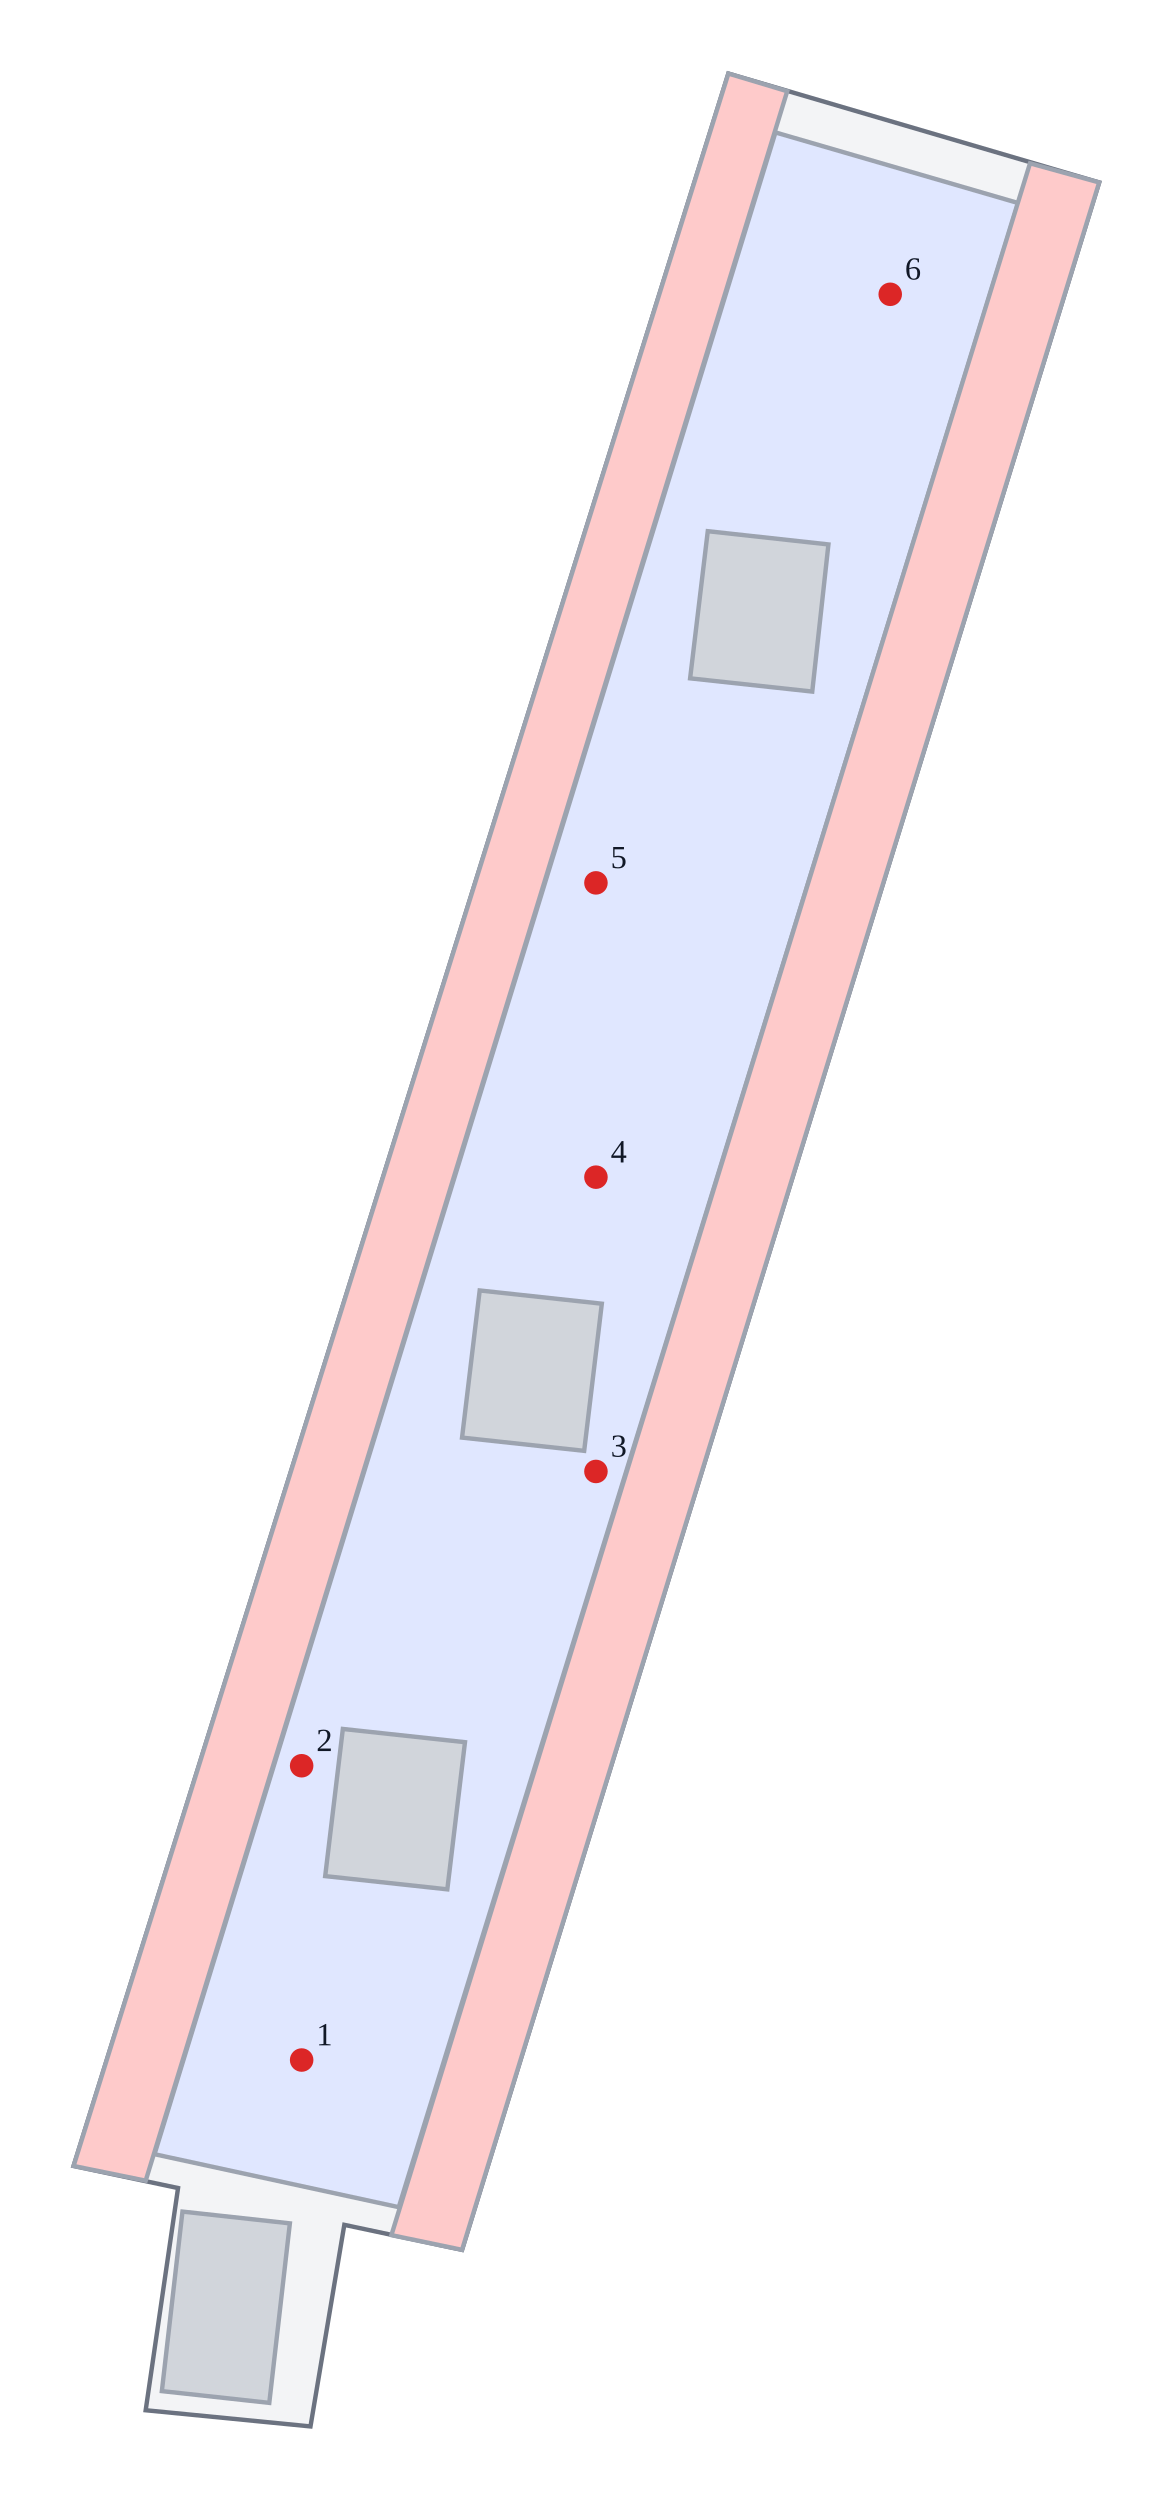
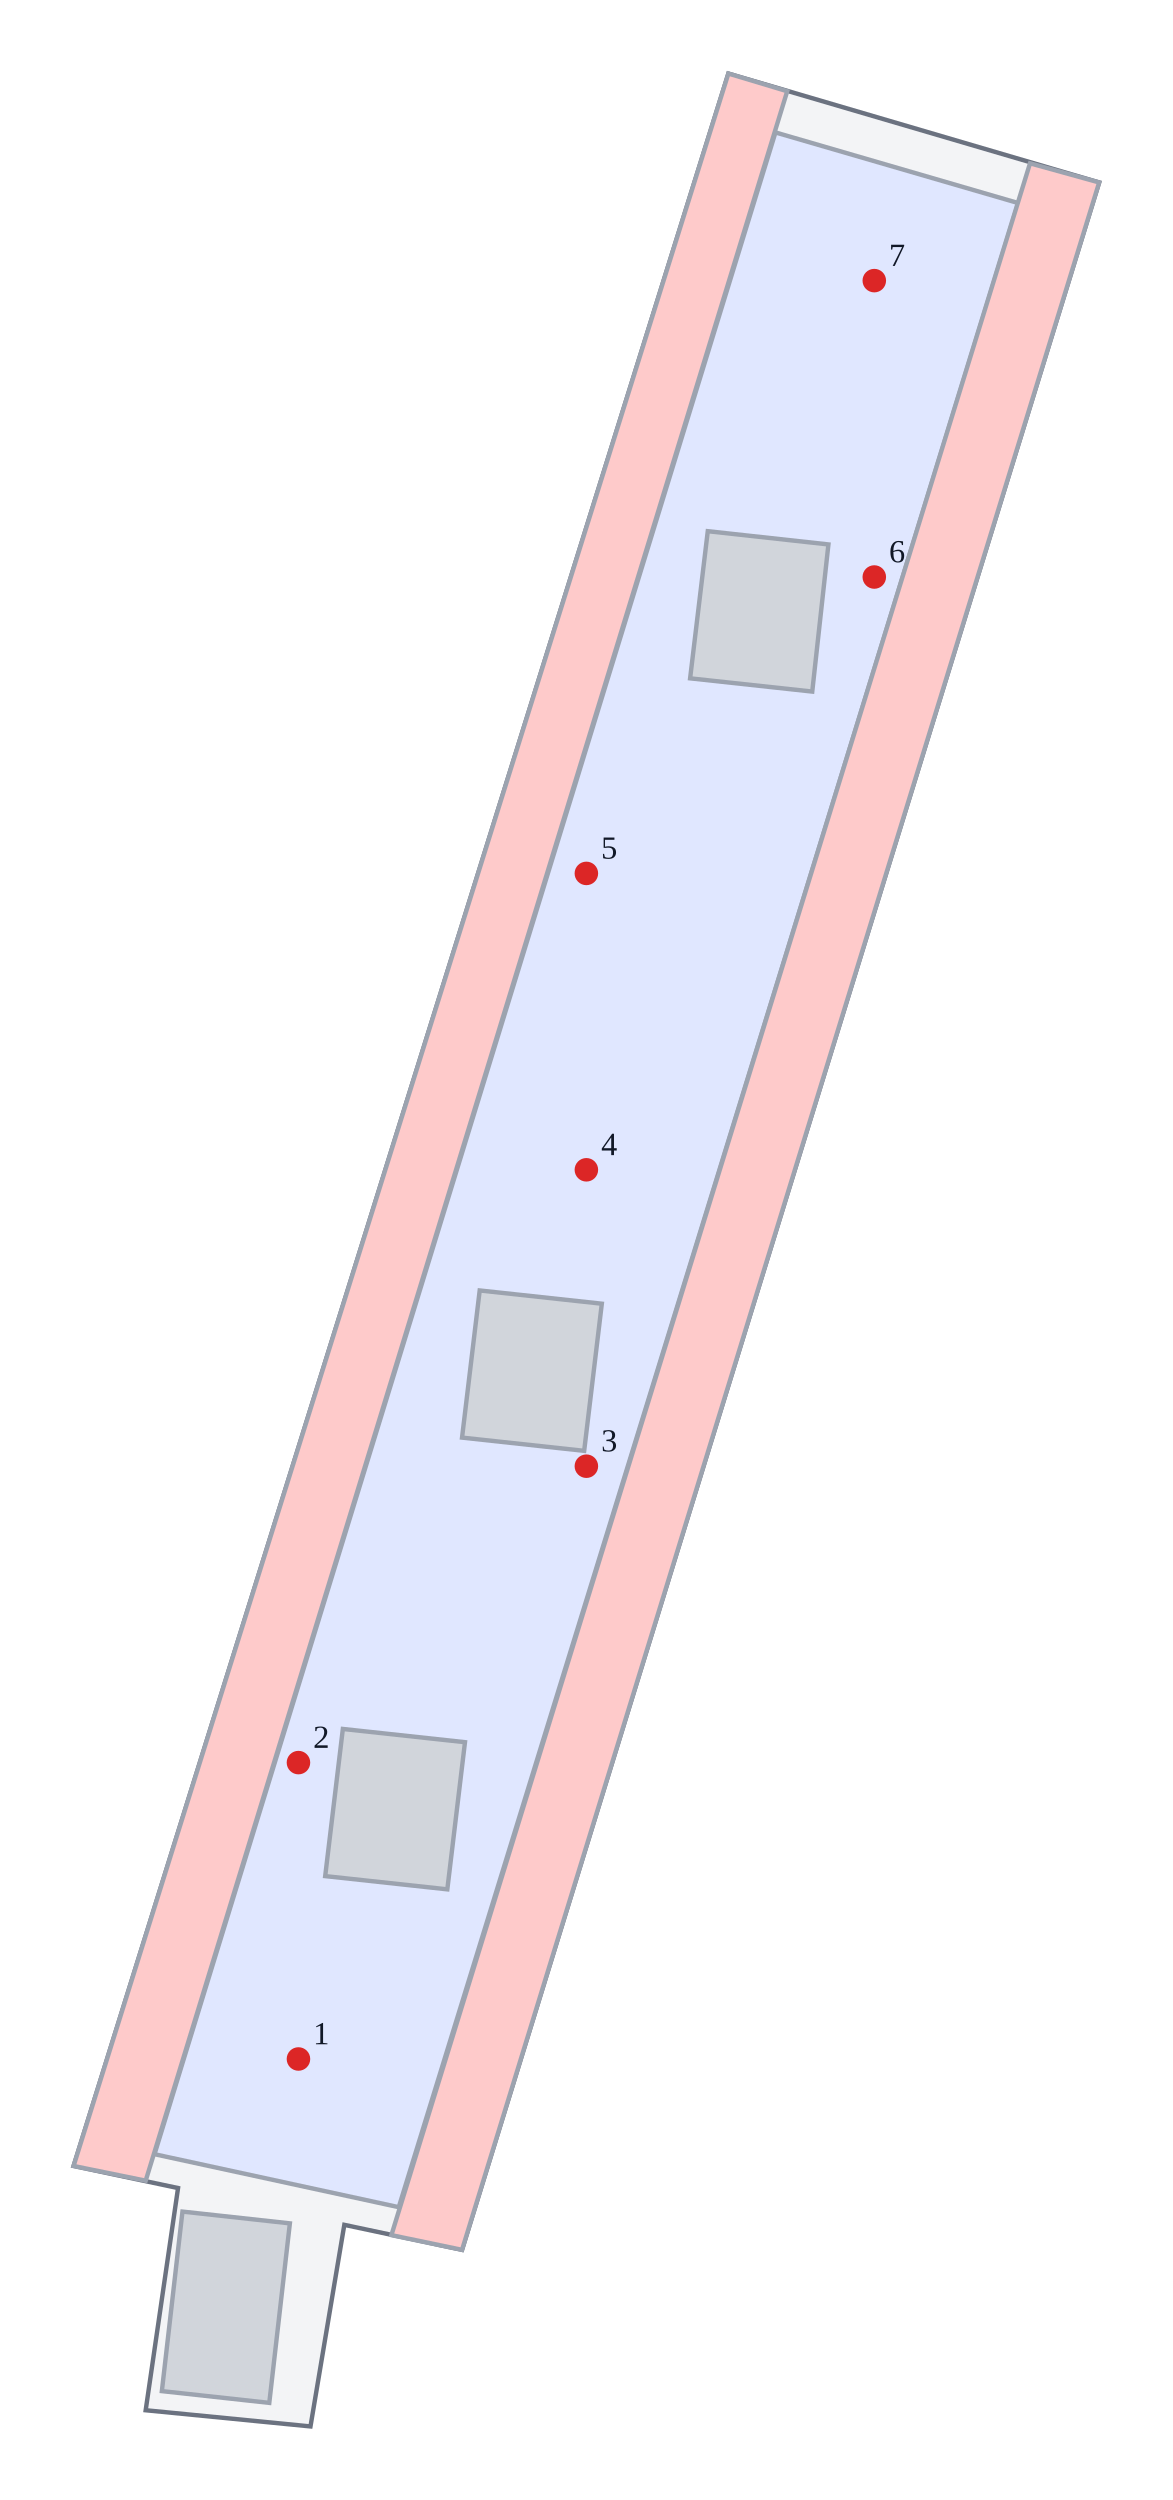
<svg xmlns="http://www.w3.org/2000/svg" viewBox="78.2 -106.7 79.7 169.9">
  <polygon points="83.2,40.5 90.3,42 88.1,57.1 99.3,58.2 101.6,44.5 109.6,46.2 152.9,-94.3 127.7,-101.7" fill="#f3f4f6" stroke="#6b7280" stroke-width="0.3" />
  <polygon points="105.3,43.3 147.4,-92.9 130.9,-97.7 88.7,39.7" fill="#e0e7ff" stroke="#9ca3af" stroke-width="0.3" />
  <polygon points="109.6,46.2 152.9,-94.3 148.2,-95.6 104.8,45.2" fill="#fecaca" stroke="#9ca3af" stroke-width="0.3" />
  <polygon points="88.1,41.5 131.7,-100.5 127.7,-101.7 83.2,40.5" fill="#fecaca" stroke="#9ca3af" stroke-width="0.3" />
  <polygon points="100.3,20.8 108.6,21.7 109.8,11.7 101.5,10.8" fill="#d1d5db" stroke="#9ca3af" stroke-width="0.3" />
  <polygon points="109.6,-9 117.9,-8.1 119.1,-18.1 110.8,-19" fill="#d1d5db" stroke="#9ca3af" stroke-width="0.3" />
  <polygon points="125.1,-60.6 133.4,-59.7 134.5,-69.7 126.3,-70.6" fill="#d1d5db" stroke="#9ca3af" stroke-width="0.3" />
  <polygon points="89.2,55.8 96.5,56.6 97.9,44.4 90.6,43.6" fill="#d1d5db" stroke="#9ca3af" stroke-width="0.3" />
-   <circle cx="98.7" cy="33.3" r="0.8" fill="#dc2626" />
-   <text x="99.7" y="32.3" font-size="2.2" fill="#111827">1</text>
-   <circle cx="98.7" cy="13.3" r="0.8" fill="#dc2626" />
-   <text x="99.7" y="12.3" font-size="2.2" fill="#111827">2</text>
-   <circle cx="118.7" cy="-6.7" r="0.8" fill="#dc2626" />
-   <text x="119.7" y="-7.7" font-size="2.2" fill="#111827">3</text>
-   <circle cx="118.7" cy="-26.7" r="0.8" fill="#dc2626" />
-   <text x="119.7" y="-27.7" font-size="2.2" fill="#111827">4</text>
-   <circle cx="118.7" cy="-46.7" r="0.8" fill="#dc2626" />
-   <text x="119.7" y="-47.7" font-size="2.2" fill="#111827">5</text>
-   <circle cx="138.7" cy="-86.7" r="0.8" fill="#dc2626" />
-   <text x="139.7" y="-87.7" font-size="2.2" fill="#111827">6</text>
+   <circle cx="98.483" cy="33.229" r="0.8" fill="#dc2626" />
+   <text x="99.483" y="32.229" font-size="2.2" fill="#111827">1</text>
+   <circle cx="98.483" cy="13.086" r="0.8" fill="#dc2626" />
+   <text x="99.483" y="12.086" font-size="2.2" fill="#111827">2</text>
+   <circle cx="118.05" cy="-7.057" r="0.8" fill="#dc2626" />
+   <text x="119.05" y="-8.057" font-size="2.2" fill="#111827">3</text>
+   <circle cx="118.05" cy="-27.2" r="0.8" fill="#dc2626" />
+   <text x="119.05" y="-28.2" font-size="2.2" fill="#111827">4</text>
+   <circle cx="118.05" cy="-47.343" r="0.8" fill="#dc2626" />
+   <text x="119.05" y="-48.343" font-size="2.2" fill="#111827">5</text>
+   <circle cx="137.617" cy="-67.486" r="0.8" fill="#dc2626" />
+   <text x="138.617" y="-68.486" font-size="2.2" fill="#111827">6</text>
+   <circle cx="137.617" cy="-87.629" r="0.8" fill="#dc2626" />
+   <text x="138.617" y="-88.629" font-size="2.2" fill="#111827">7</text>
</svg>
